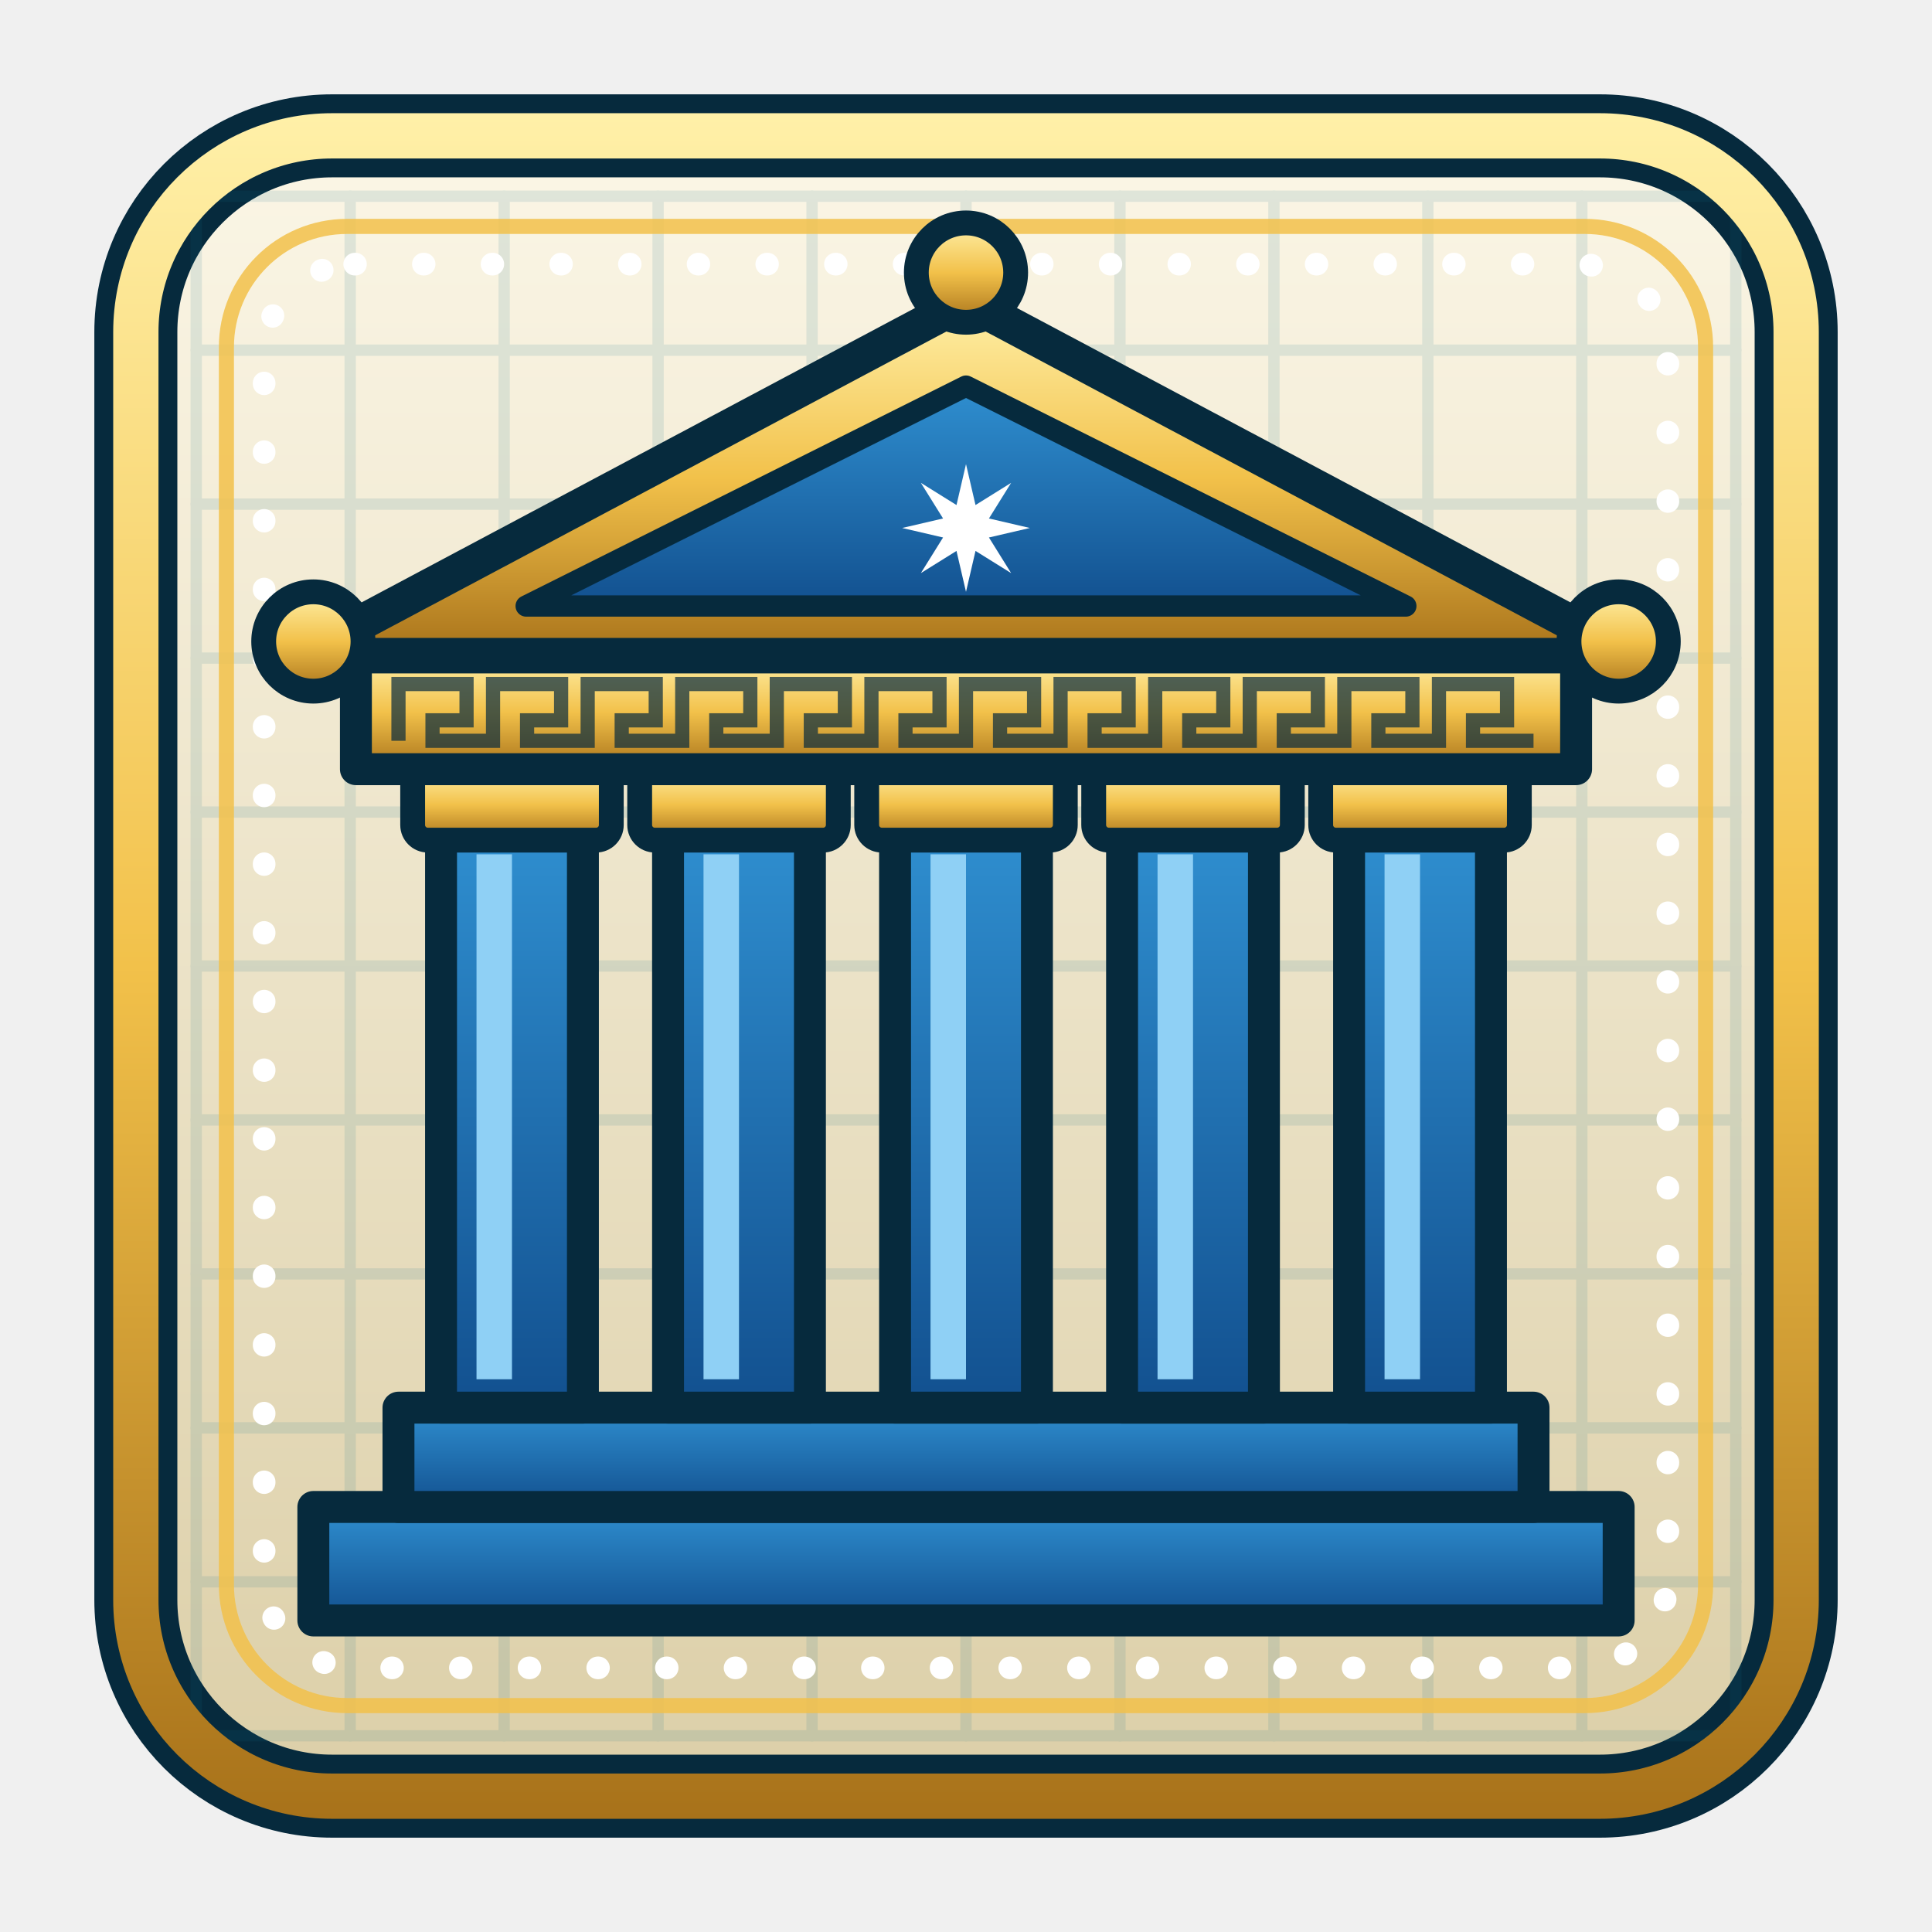
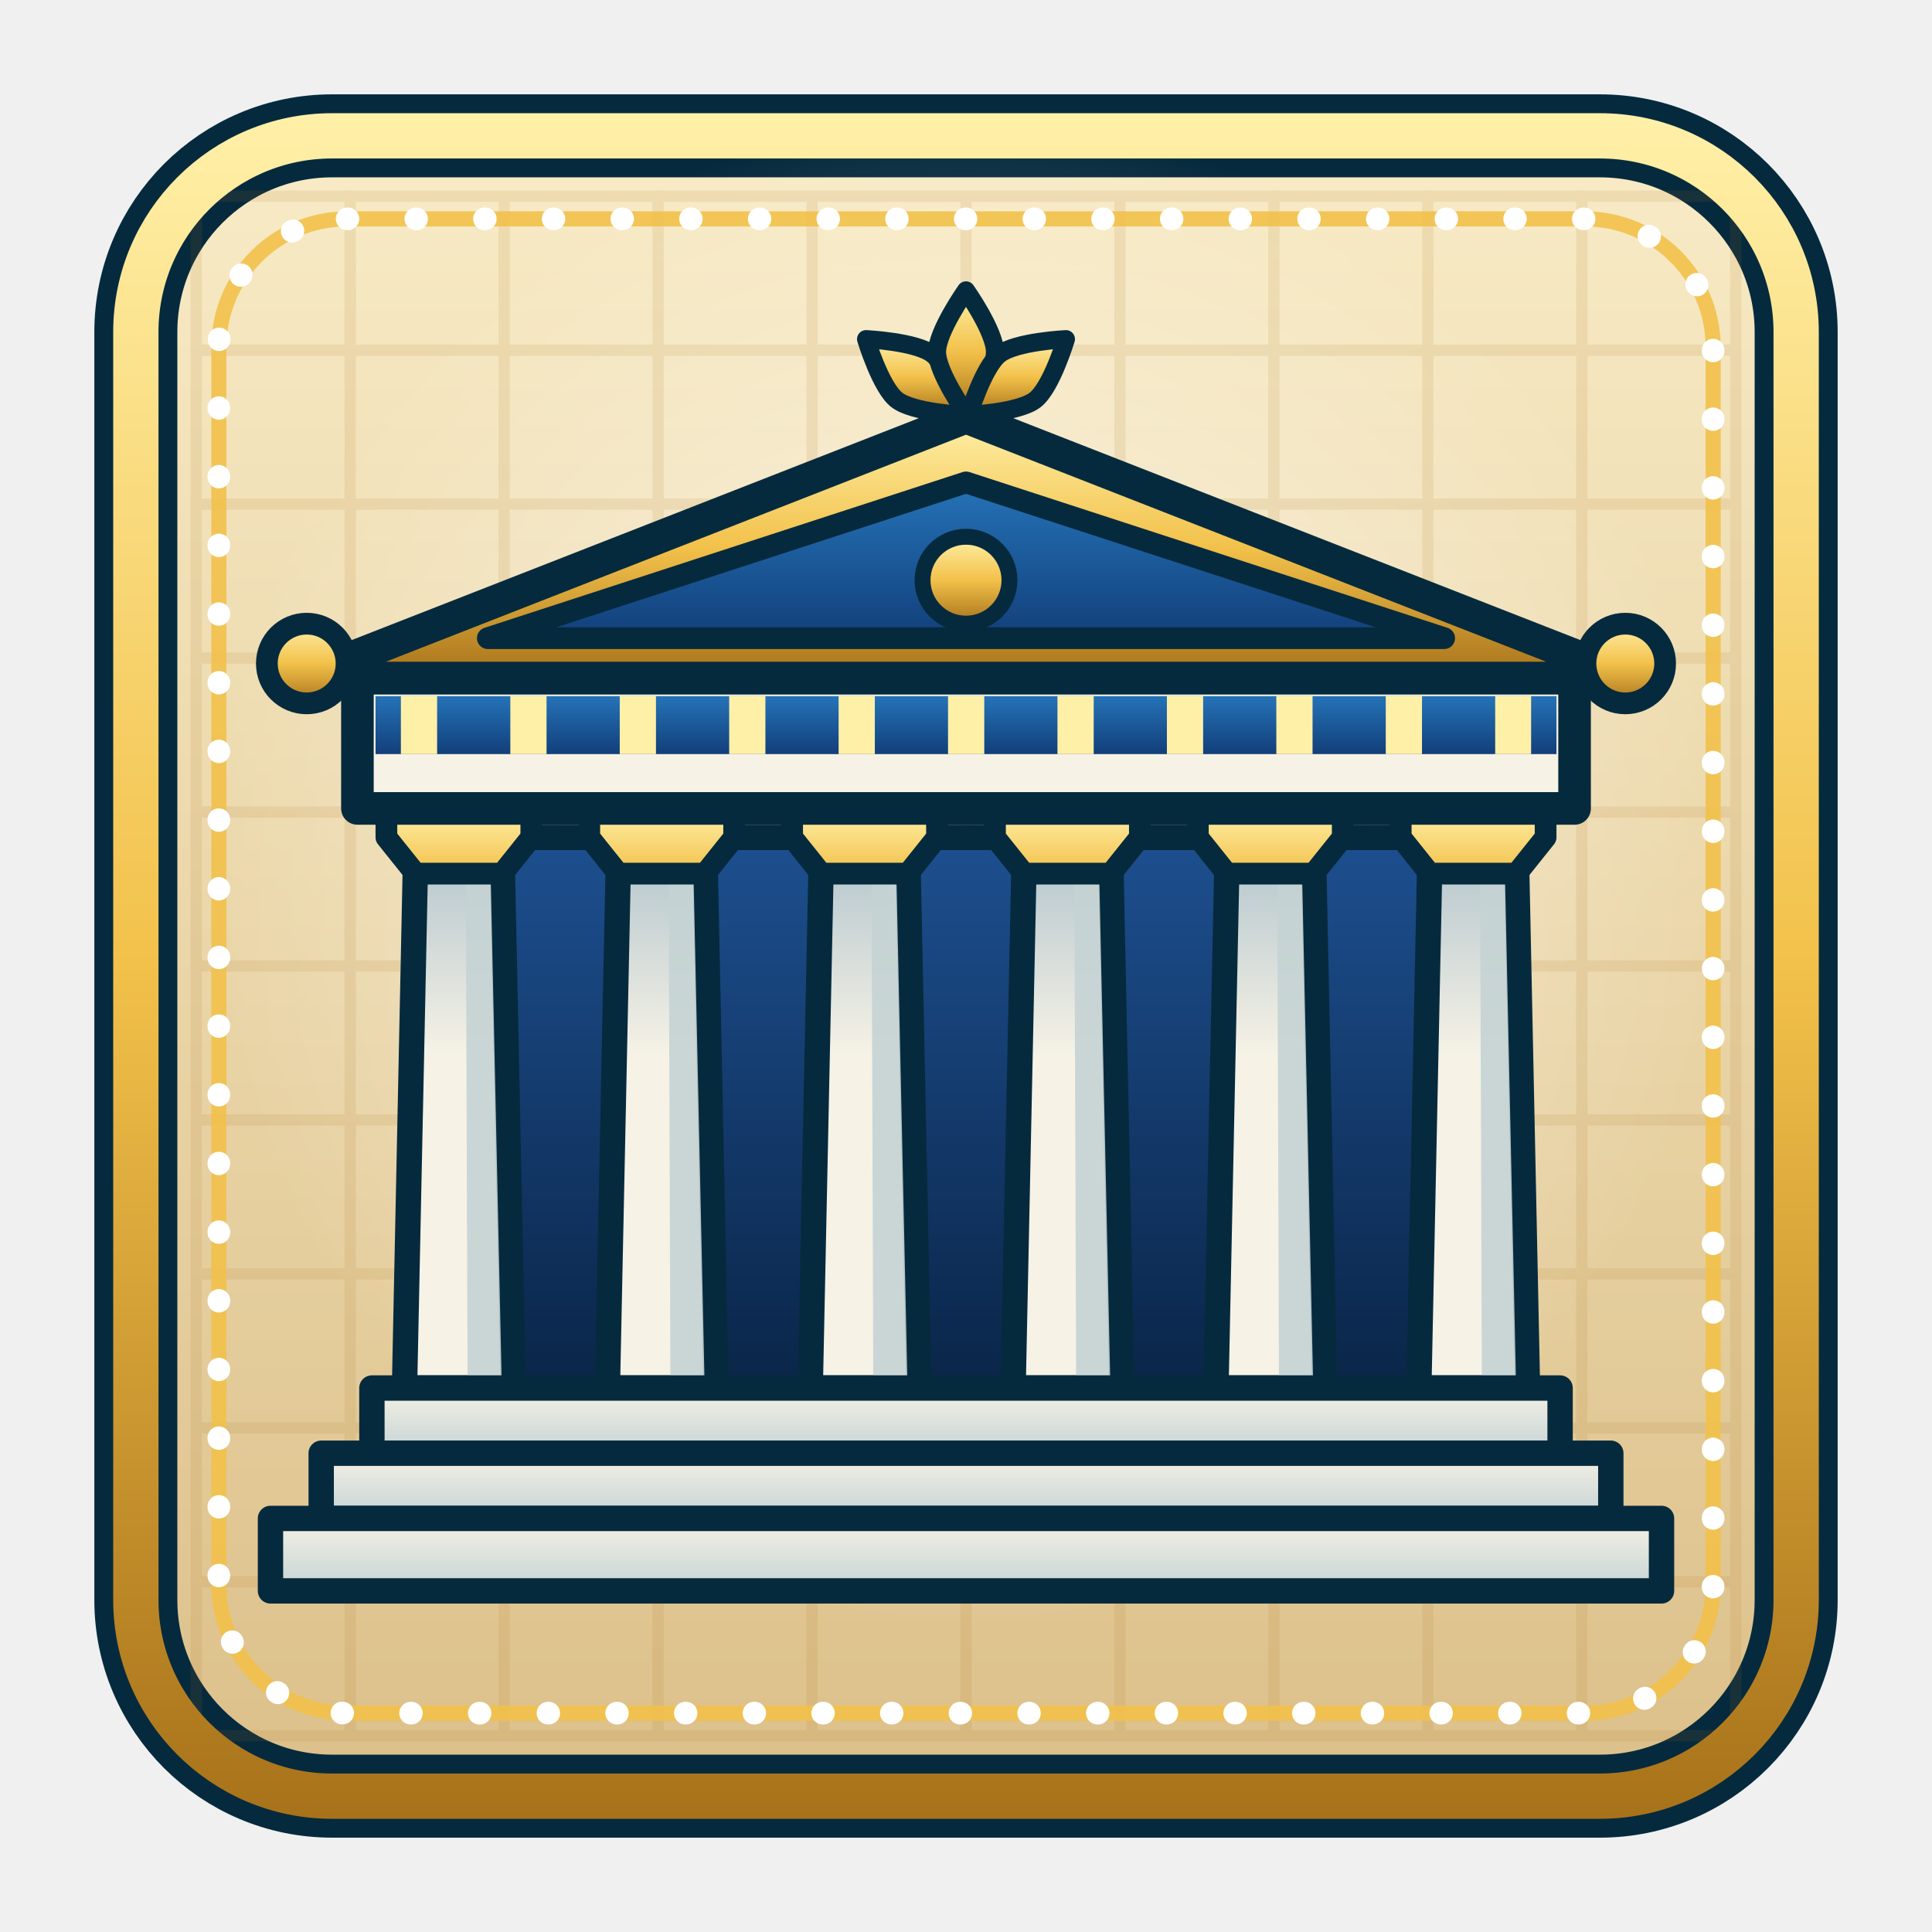
<svg xmlns="http://www.w3.org/2000/svg" width="256" height="256" viewBox="0 0 256 256">
  <defs>
    <linearGradient id="linear-gradient-1" x1="128" y1="18" x2="128" y2="238" gradientUnits="userSpaceOnUse">
-       <stop offset="0" stop-color="#fbf6e6" />
-       <stop offset="1" stop-color="#dccfa8" />
+       <stop offset="0" stop-color="#f8ebc6" />
+       <stop offset="1" stop-color="#dcc08a" />
    </linearGradient>
-     <linearGradient id="linear-gradient-2" x1="128" y1="15" x2="128" y2="241" gradientUnits="userSpaceOnUse">
+     <radialGradient id="radial-gradient-1" cx="128" cy="116" r="100" gradientUnits="userSpaceOnUse">
+       <stop offset="0" stop-color="#ffffff" stop-opacity="0.6" />
+       <stop offset="1" stop-color="#ffffff" stop-opacity="0" />
+     </radialGradient>
+     <clipPath id="clip-path-1">
+       <path d="M44 21 L212 21 C224.7 21 235 31.3 235 44 L235 212 C235 224.7 224.7 235 212 235 L44 235 C31.3 235 21 224.7 21 212 L21 44 C21 31.3 31.3 21 44 21 Z" />
+     </clipPath>
+     <linearGradient id="linear-gradient-2" x1="128" y1="110.96" x2="128" y2="183.92" gradientUnits="userSpaceOnUse">
+       <stop offset="0" stop-color="#1d4f8f" />
+       <stop offset="1" stop-color="#0a2548" />
+     </linearGradient>
+     <linearGradient id="linear-gradient-3" x1="5.12" y1="114.8" x2="5.12" y2="139.76" gradientUnits="userSpaceOnUse">
+       <stop offset="0" stop-color="#b9c9cf" />
+       <stop offset="1" stop-color="#f6f2e6" />
+     </linearGradient>
+     <linearGradient id="linear-gradient-4" x1="60.8" y1="107.12" x2="60.8" y2="115.76" gradientUnits="userSpaceOnUse">
+       <stop offset="0" stop-color="#fff0a8" />
+       <stop offset="1" stop-color="#f2c14a" />
+     </linearGradient>
+     <linearGradient id="linear-gradient-5" x1="87.68" y1="107.12" x2="87.68" y2="115.76" gradientUnits="userSpaceOnUse">
+       <stop offset="0" stop-color="#fff0a8" />
+       <stop offset="1" stop-color="#f2c14a" />
+     </linearGradient>
+     <linearGradient id="linear-gradient-6" x1="114.56" y1="107.12" x2="114.56" y2="115.76" gradientUnits="userSpaceOnUse">
+       <stop offset="0" stop-color="#fff0a8" />
+       <stop offset="1" stop-color="#f2c14a" />
+     </linearGradient>
+     <linearGradient id="linear-gradient-7" x1="141.44" y1="107.12" x2="141.44" y2="115.76" gradientUnits="userSpaceOnUse">
+       <stop offset="0" stop-color="#fff0a8" />
+       <stop offset="1" stop-color="#f2c14a" />
+     </linearGradient>
+     <linearGradient id="linear-gradient-8" x1="168.32" y1="107.12" x2="168.32" y2="115.76" gradientUnits="userSpaceOnUse">
+       <stop offset="0" stop-color="#fff0a8" />
+       <stop offset="1" stop-color="#f2c14a" />
+     </linearGradient>
+     <linearGradient id="linear-gradient-9" x1="195.2" y1="107.12" x2="195.2" y2="115.76" gradientUnits="userSpaceOnUse">
+       <stop offset="0" stop-color="#fff0a8" />
+       <stop offset="1" stop-color="#f2c14a" />
+     </linearGradient>
+     <linearGradient id="linear-gradient-10" x1="128" y1="183.92" x2="128" y2="192.56" gradientUnits="userSpaceOnUse">
+       <stop offset="0" stop-color="#f6f2e6" />
+       <stop offset="1" stop-color="#c5d3d4" />
+     </linearGradient>
+     <linearGradient id="linear-gradient-11" x1="128" y1="192.56" x2="128" y2="201.2" gradientUnits="userSpaceOnUse">
+       <stop offset="0" stop-color="#f6f2e6" />
+       <stop offset="1" stop-color="#c5d3d4" />
+     </linearGradient>
+     <linearGradient id="linear-gradient-12" x1="128" y1="201.2" x2="128" y2="210.8" gradientUnits="userSpaceOnUse">
+       <stop offset="0" stop-color="#f6f2e6" />
+       <stop offset="1" stop-color="#c5d3d4" />
+     </linearGradient>
+     <linearGradient id="linear-gradient-13" x1="128" y1="92.24" x2="128" y2="99.92" gradientUnits="userSpaceOnUse">
+       <stop offset="0" stop-color="#2573b8" />
+       <stop offset="1" stop-color="#123f7a" />
+     </linearGradient>
+     <linearGradient id="linear-gradient-14" x1="128" y1="55.28" x2="128" y2="89.84" gradientUnits="userSpaceOnUse">
      <stop offset="0" stop-color="#fff0a8" />
      <stop offset="0.5" stop-color="#f2c14a" />
      <stop offset="1" stop-color="#a8721a" />
    </linearGradient>
-     <linearGradient id="linear-gradient-3" x1="128" y1="199.68" x2="128" y2="214.72" gradientUnits="userSpaceOnUse">
-       <stop offset="0" stop-color="#2f8fd0" />
-       <stop offset="1" stop-color="#12508f" />
+     <linearGradient id="linear-gradient-15" x1="128" y1="63.92" x2="128" y2="84.56" gradientUnits="userSpaceOnUse">
+       <stop offset="0" stop-color="#2573b8" />
+       <stop offset="1" stop-color="#123f7a" />
    </linearGradient>
-     <linearGradient id="linear-gradient-4" x1="128" y1="186.52" x2="128" y2="199.68" gradientUnits="userSpaceOnUse">
-       <stop offset="0" stop-color="#2f8fd0" />
-       <stop offset="1" stop-color="#12508f" />
-     </linearGradient>
-     <linearGradient id="linear-gradient-5" x1="67.84" y1="109.44" x2="67.84" y2="186.52" gradientUnits="userSpaceOnUse">
-       <stop offset="0" stop-color="#2f8fd0" />
-       <stop offset="1" stop-color="#12508f" />
-     </linearGradient>
-     <linearGradient id="linear-gradient-6" x1="67.84" y1="101.92" x2="67.84" y2="111.32" gradientUnits="userSpaceOnUse">
+     <linearGradient id="linear-gradient-16" x1="128" y1="71.12" x2="128" y2="82.64" gradientUnits="userSpaceOnUse">
      <stop offset="0" stop-color="#fff0a8" />
      <stop offset="0.5" stop-color="#f2c14a" />
      <stop offset="1" stop-color="#a8721a" />
    </linearGradient>
-     <linearGradient id="linear-gradient-7" x1="97.92" y1="109.44" x2="97.92" y2="186.52" gradientUnits="userSpaceOnUse">
-       <stop offset="0" stop-color="#2f8fd0" />
-       <stop offset="1" stop-color="#12508f" />
-     </linearGradient>
-     <linearGradient id="linear-gradient-8" x1="97.92" y1="101.92" x2="97.92" y2="111.32" gradientUnits="userSpaceOnUse">
+     <linearGradient id="linear-gradient-17" x1="121.19" y1="44.94" x2="121.19" y2="54.98" gradientUnits="userSpaceOnUse">
      <stop offset="0" stop-color="#fff0a8" />
      <stop offset="0.5" stop-color="#f2c14a" />
      <stop offset="1" stop-color="#a8721a" />
    </linearGradient>
-     <linearGradient id="linear-gradient-9" x1="128" y1="109.44" x2="128" y2="186.52" gradientUnits="userSpaceOnUse">
-       <stop offset="0" stop-color="#2f8fd0" />
-       <stop offset="1" stop-color="#12508f" />
-     </linearGradient>
-     <linearGradient id="linear-gradient-10" x1="128" y1="101.92" x2="128" y2="111.32" gradientUnits="userSpaceOnUse">
+     <linearGradient id="linear-gradient-18" x1="128" y1="38.48" x2="128" y2="54.8" gradientUnits="userSpaceOnUse">
      <stop offset="0" stop-color="#fff0a8" />
      <stop offset="0.5" stop-color="#f2c14a" />
      <stop offset="1" stop-color="#a8721a" />
    </linearGradient>
-     <linearGradient id="linear-gradient-11" x1="158.08" y1="109.44" x2="158.08" y2="186.52" gradientUnits="userSpaceOnUse">
-       <stop offset="0" stop-color="#2f8fd0" />
-       <stop offset="1" stop-color="#12508f" />
-     </linearGradient>
-     <linearGradient id="linear-gradient-12" x1="158.08" y1="101.92" x2="158.08" y2="111.32" gradientUnits="userSpaceOnUse">
+     <linearGradient id="linear-gradient-19" x1="134.81" y1="44.94" x2="134.81" y2="54.98" gradientUnits="userSpaceOnUse">
      <stop offset="0" stop-color="#fff0a8" />
      <stop offset="0.5" stop-color="#f2c14a" />
      <stop offset="1" stop-color="#a8721a" />
    </linearGradient>
-     <linearGradient id="linear-gradient-13" x1="188.16" y1="109.44" x2="188.16" y2="186.52" gradientUnits="userSpaceOnUse">
-       <stop offset="0" stop-color="#2f8fd0" />
-       <stop offset="1" stop-color="#12508f" />
-     </linearGradient>
-     <linearGradient id="linear-gradient-14" x1="188.16" y1="101.92" x2="188.16" y2="111.32" gradientUnits="userSpaceOnUse">
+     <linearGradient id="linear-gradient-20" x1="40.64" y1="82.64" x2="40.64" y2="93.2" gradientUnits="userSpaceOnUse">
      <stop offset="0" stop-color="#fff0a8" />
      <stop offset="0.5" stop-color="#f2c14a" />
      <stop offset="1" stop-color="#a8721a" />
    </linearGradient>
-     <linearGradient id="linear-gradient-15" x1="128" y1="86.88" x2="128" y2="101.92" gradientUnits="userSpaceOnUse">
+     <linearGradient id="linear-gradient-21" x1="215.36" y1="82.64" x2="215.36" y2="93.2" gradientUnits="userSpaceOnUse">
      <stop offset="0" stop-color="#fff0a8" />
      <stop offset="0.5" stop-color="#f2c14a" />
      <stop offset="1" stop-color="#a8721a" />
    </linearGradient>
-     <linearGradient id="linear-gradient-16" x1="128" y1="39.88" x2="128" y2="86.88" gradientUnits="userSpaceOnUse">
-       <stop offset="0" stop-color="#fff0a8" />
-       <stop offset="0.5" stop-color="#f2c14a" />
-       <stop offset="1" stop-color="#a8721a" />
-     </linearGradient>
-     <linearGradient id="linear-gradient-17" x1="128" y1="51.16" x2="128" y2="80.3" gradientUnits="userSpaceOnUse">
-       <stop offset="0" stop-color="#2f8fd0" />
-       <stop offset="1" stop-color="#12508f" />
-     </linearGradient>
-     <linearGradient id="linear-gradient-18" x1="128" y1="29.54" x2="128" y2="42.7" gradientUnits="userSpaceOnUse">
-       <stop offset="0" stop-color="#fff0a8" />
-       <stop offset="0.5" stop-color="#f2c14a" />
-       <stop offset="1" stop-color="#a8721a" />
-     </linearGradient>
-     <linearGradient id="linear-gradient-19" x1="41.52" y1="78.42" x2="41.52" y2="91.58" gradientUnits="userSpaceOnUse">
-       <stop offset="0" stop-color="#fff0a8" />
-       <stop offset="0.5" stop-color="#f2c14a" />
-       <stop offset="1" stop-color="#a8721a" />
-     </linearGradient>
-     <linearGradient id="linear-gradient-20" x1="214.48" y1="78.42" x2="214.48" y2="91.58" gradientUnits="userSpaceOnUse">
+     <linearGradient id="linear-gradient-22" x1="128" y1="15" x2="128" y2="241" gradientUnits="userSpaceOnUse">
      <stop offset="0" stop-color="#fff0a8" />
      <stop offset="0.5" stop-color="#f2c14a" />
      <stop offset="1" stop-color="#a8721a" />
    </linearGradient>
  </defs>
  <g>
    <path d="M44 18 L212 18 C226.36 18 238 29.64 238 44 L238 212 C238 226.36 226.36 238 212 238 L44 238 C29.64 238 18 226.36 18 212 L18 44 C18 29.64 29.64 18 44 18 Z" fill="url(#linear-gradient-1)" stroke="#062a3d" stroke-width="11" stroke-linecap="round" stroke-linejoin="round" />
+     <circle cx="128" cy="116" r="100" fill="url(#radial-gradient-1)" />
    <g opacity="0.12">
-       <rect x="26" y="26" width="204" height="204" fill="none" stroke="#12708a" stroke-width="1.5" stroke-linecap="round" stroke-linejoin="round" />
-       <line x1="26" y1="46.4" x2="230" y2="46.4" fill="none" stroke="#12708a" stroke-width="1.5" stroke-linecap="round" stroke-linejoin="round" />
-       <line x1="26" y1="66.8" x2="230" y2="66.8" fill="none" stroke="#12708a" stroke-width="1.5" stroke-linecap="round" stroke-linejoin="round" />
-       <line x1="26" y1="87.2" x2="230" y2="87.2" fill="none" stroke="#12708a" stroke-width="1.5" stroke-linecap="round" stroke-linejoin="round" />
-       <line x1="26" y1="107.6" x2="230" y2="107.6" fill="none" stroke="#12708a" stroke-width="1.5" stroke-linecap="round" stroke-linejoin="round" />
-       <line x1="26" y1="128" x2="230" y2="128" fill="none" stroke="#12708a" stroke-width="1.5" stroke-linecap="round" stroke-linejoin="round" />
-       <line x1="26" y1="148.4" x2="230" y2="148.4" fill="none" stroke="#12708a" stroke-width="1.5" stroke-linecap="round" stroke-linejoin="round" />
-       <line x1="26" y1="168.8" x2="230" y2="168.8" fill="none" stroke="#12708a" stroke-width="1.5" stroke-linecap="round" stroke-linejoin="round" />
-       <line x1="26" y1="189.2" x2="230" y2="189.2" fill="none" stroke="#12708a" stroke-width="1.5" stroke-linecap="round" stroke-linejoin="round" />
-       <line x1="26" y1="209.6" x2="230" y2="209.6" fill="none" stroke="#12708a" stroke-width="1.5" stroke-linecap="round" stroke-linejoin="round" />
-       <line x1="46.4" y1="26" x2="46.4" y2="230" fill="none" stroke="#12708a" stroke-width="1.5" stroke-linecap="round" stroke-linejoin="round" />
-       <line x1="66.8" y1="26" x2="66.8" y2="230" fill="none" stroke="#12708a" stroke-width="1.5" stroke-linecap="round" stroke-linejoin="round" />
-       <line x1="87.2" y1="26" x2="87.2" y2="230" fill="none" stroke="#12708a" stroke-width="1.5" stroke-linecap="round" stroke-linejoin="round" />
-       <line x1="107.6" y1="26" x2="107.6" y2="230" fill="none" stroke="#12708a" stroke-width="1.5" stroke-linecap="round" stroke-linejoin="round" />
-       <line x1="128" y1="26" x2="128" y2="230" fill="none" stroke="#12708a" stroke-width="1.5" stroke-linecap="round" stroke-linejoin="round" />
-       <line x1="148.4" y1="26" x2="148.4" y2="230" fill="none" stroke="#12708a" stroke-width="1.5" stroke-linecap="round" stroke-linejoin="round" />
-       <line x1="168.8" y1="26" x2="168.8" y2="230" fill="none" stroke="#12708a" stroke-width="1.5" stroke-linecap="round" stroke-linejoin="round" />
-       <line x1="189.2" y1="26" x2="189.2" y2="230" fill="none" stroke="#12708a" stroke-width="1.5" stroke-linecap="round" stroke-linejoin="round" />
-       <line x1="209.6" y1="26" x2="209.6" y2="230" fill="none" stroke="#12708a" stroke-width="1.5" stroke-linecap="round" stroke-linejoin="round" />
+       <rect x="26" y="26" width="204" height="204" fill="none" stroke="#a8721a" stroke-width="1.5" stroke-linecap="round" stroke-linejoin="round" />
+       <line x1="26" y1="46.4" x2="230" y2="46.4" fill="none" stroke="#a8721a" stroke-width="1.5" stroke-linecap="round" stroke-linejoin="round" />
+       <line x1="26" y1="66.8" x2="230" y2="66.8" fill="none" stroke="#a8721a" stroke-width="1.5" stroke-linecap="round" stroke-linejoin="round" />
+       <line x1="26" y1="87.2" x2="230" y2="87.2" fill="none" stroke="#a8721a" stroke-width="1.5" stroke-linecap="round" stroke-linejoin="round" />
+       <line x1="26" y1="107.6" x2="230" y2="107.6" fill="none" stroke="#a8721a" stroke-width="1.5" stroke-linecap="round" stroke-linejoin="round" />
+       <line x1="26" y1="128" x2="230" y2="128" fill="none" stroke="#a8721a" stroke-width="1.5" stroke-linecap="round" stroke-linejoin="round" />
+       <line x1="26" y1="148.4" x2="230" y2="148.4" fill="none" stroke="#a8721a" stroke-width="1.5" stroke-linecap="round" stroke-linejoin="round" />
+       <line x1="26" y1="168.8" x2="230" y2="168.8" fill="none" stroke="#a8721a" stroke-width="1.5" stroke-linecap="round" stroke-linejoin="round" />
+       <line x1="26" y1="189.2" x2="230" y2="189.2" fill="none" stroke="#a8721a" stroke-width="1.5" stroke-linecap="round" stroke-linejoin="round" />
+       <line x1="26" y1="209.6" x2="230" y2="209.6" fill="none" stroke="#a8721a" stroke-width="1.5" stroke-linecap="round" stroke-linejoin="round" />
+       <line x1="46.4" y1="26" x2="46.4" y2="230" fill="none" stroke="#a8721a" stroke-width="1.5" stroke-linecap="round" stroke-linejoin="round" />
+       <line x1="66.8" y1="26" x2="66.8" y2="230" fill="none" stroke="#a8721a" stroke-width="1.5" stroke-linecap="round" stroke-linejoin="round" />
+       <line x1="87.2" y1="26" x2="87.2" y2="230" fill="none" stroke="#a8721a" stroke-width="1.5" stroke-linecap="round" stroke-linejoin="round" />
+       <line x1="107.6" y1="26" x2="107.6" y2="230" fill="none" stroke="#a8721a" stroke-width="1.5" stroke-linecap="round" stroke-linejoin="round" />
+       <line x1="128" y1="26" x2="128" y2="230" fill="none" stroke="#a8721a" stroke-width="1.5" stroke-linecap="round" stroke-linejoin="round" />
+       <line x1="148.4" y1="26" x2="148.4" y2="230" fill="none" stroke="#a8721a" stroke-width="1.5" stroke-linecap="round" stroke-linejoin="round" />
+       <line x1="168.8" y1="26" x2="168.8" y2="230" fill="none" stroke="#a8721a" stroke-width="1.5" stroke-linecap="round" stroke-linejoin="round" />
+       <line x1="189.2" y1="26" x2="189.2" y2="230" fill="none" stroke="#a8721a" stroke-width="1.5" stroke-linecap="round" stroke-linejoin="round" />
+       <line x1="209.6" y1="26" x2="209.6" y2="230" fill="none" stroke="#a8721a" stroke-width="1.5" stroke-linecap="round" stroke-linejoin="round" />
    </g>
-     <path d="M44 18 L212 18 C226.36 18 238 29.64 238 44 L238 212 C238 226.36 226.36 238 212 238 L44 238 C29.64 238 18 226.36 18 212 L18 44 C18 29.64 29.64 18 44 18 Z" fill="none" stroke="url(#linear-gradient-2)" stroke-width="6" stroke-linecap="round" stroke-linejoin="round" />
-     <path d="M46 30 L210 30 C218.84 30 226 37.16 226 46 L226 210 C226 218.84 218.84 226 210 226 L46 226 C37.16 226 30 218.84 30 210 L30 46 C30 37.16 37.16 30 46 30 Z" fill="none" stroke="#f2c14a" stroke-width="2" stroke-linecap="round" stroke-linejoin="round" opacity="0.85" />
-     <path d="M47 35 L209 35 C215.63 35 221 40.37 221 47 L221 209 C221 215.63 215.63 221 209 221 L47 221 C40.37 221 35 215.63 35 209 L35 47 C35 40.37 40.37 35 47 35 Z" fill="none" stroke="#ffffff" stroke-width="3" stroke-linecap="round" stroke-linejoin="round" stroke-dasharray="0.1 9" />
-     <g>
-       <rect x="41.52" y="199.68" width="172.96" height="15.04" fill="url(#linear-gradient-3)" stroke="#062a3d" stroke-width="4.23" stroke-linecap="round" stroke-linejoin="round" />
-       <rect x="52.8" y="186.52" width="150.4" height="13.16" fill="url(#linear-gradient-4)" stroke="#062a3d" stroke-width="4.23" stroke-linecap="round" stroke-linejoin="round" />
-       <rect x="58.44" y="109.44" width="18.8" height="77.08" fill="url(#linear-gradient-5)" stroke="#062a3d" stroke-width="4.23" stroke-linecap="round" stroke-linejoin="round" />
-       <rect x="63.14" y="113.2" width="4.7" height="69.56" fill="#8fd0f5" />
-       <path d="M56.68 101.92 L79 101.92 C80.1 101.92 81 102.82 81 103.92 L81 109.32 C81 110.42 80.1 111.32 79 111.32 L56.68 111.32 C55.58 111.32 54.68 110.42 54.68 109.32 L54.68 103.92 C54.68 102.82 55.58 101.92 56.68 101.92 Z" fill="url(#linear-gradient-6)" stroke="#062a3d" stroke-width="3.29" stroke-linecap="round" stroke-linejoin="round" />
-       <rect x="88.52" y="109.44" width="18.8" height="77.08" fill="url(#linear-gradient-7)" stroke="#062a3d" stroke-width="4.23" stroke-linecap="round" stroke-linejoin="round" />
-       <rect x="93.22" y="113.2" width="4.7" height="69.56" fill="#8fd0f5" />
-       <path d="M86.76 101.92 L109.08 101.92 C110.18 101.92 111.08 102.82 111.08 103.92 L111.08 109.32 C111.08 110.42 110.18 111.32 109.08 111.32 L86.76 111.32 C85.66 111.32 84.76 110.42 84.76 109.32 L84.76 103.92 C84.76 102.82 85.66 101.92 86.76 101.92 Z" fill="url(#linear-gradient-8)" stroke="#062a3d" stroke-width="3.29" stroke-linecap="round" stroke-linejoin="round" />
-       <rect x="118.6" y="109.44" width="18.8" height="77.08" fill="url(#linear-gradient-9)" stroke="#062a3d" stroke-width="4.23" stroke-linecap="round" stroke-linejoin="round" />
-       <rect x="123.3" y="113.2" width="4.7" height="69.56" fill="#8fd0f5" />
-       <path d="M116.84 101.92 L139.16 101.92 C140.26 101.92 141.16 102.82 141.16 103.92 L141.16 109.32 C141.16 110.42 140.26 111.32 139.16 111.32 L116.84 111.32 C115.74 111.32 114.84 110.42 114.84 109.32 L114.84 103.92 C114.84 102.82 115.74 101.92 116.84 101.92 Z" fill="url(#linear-gradient-10)" stroke="#062a3d" stroke-width="3.29" stroke-linecap="round" stroke-linejoin="round" />
-       <rect x="148.68" y="109.44" width="18.8" height="77.08" fill="url(#linear-gradient-11)" stroke="#062a3d" stroke-width="4.23" stroke-linecap="round" stroke-linejoin="round" />
-       <rect x="153.38" y="113.2" width="4.7" height="69.56" fill="#8fd0f5" />
-       <path d="M146.92 101.92 L169.24 101.92 C170.34 101.92 171.24 102.82 171.24 103.92 L171.24 109.32 C171.24 110.42 170.34 111.32 169.24 111.32 L146.92 111.32 C145.82 111.32 144.92 110.42 144.92 109.32 L144.92 103.92 C144.92 102.82 145.82 101.92 146.92 101.92 Z" fill="url(#linear-gradient-12)" stroke="#062a3d" stroke-width="3.29" stroke-linecap="round" stroke-linejoin="round" />
-       <rect x="178.76" y="109.44" width="18.8" height="77.08" fill="url(#linear-gradient-13)" stroke="#062a3d" stroke-width="4.23" stroke-linecap="round" stroke-linejoin="round" />
-       <rect x="183.46" y="113.2" width="4.7" height="69.56" fill="#8fd0f5" />
-       <path d="M177 101.92 L199.32 101.92 C200.42 101.92 201.32 102.82 201.32 103.92 L201.32 109.32 C201.32 110.42 200.42 111.32 199.32 111.32 L177 111.32 C175.9 111.32 175 110.42 175 109.32 L175 103.92 C175 102.82 175.9 101.92 177 101.92 Z" fill="url(#linear-gradient-14)" stroke="#062a3d" stroke-width="3.29" stroke-linecap="round" stroke-linejoin="round" />
-       <rect x="47.16" y="86.88" width="161.68" height="15.04" fill="url(#linear-gradient-15)" stroke="#062a3d" stroke-width="4.23" stroke-linecap="round" stroke-linejoin="round" />
-       <polyline points="52.8,98.16 52.8,90.64 61.82,90.64 61.82,95.45 57.31,95.45 57.31,98.16 65.33,98.16 65.33,90.64 74.35,90.64 74.35,95.45 69.84,95.45 69.84,98.16 77.87,98.16 77.87,90.64 86.89,90.64 86.89,95.45 82.38,95.45 82.38,98.16 90.4,98.16 90.4,90.64 99.42,90.64 99.42,95.45 94.91,95.45 94.91,98.16 102.93,98.16 102.93,90.64 111.95,90.64 111.95,95.45 107.44,95.45 107.44,98.16 115.47,98.16 115.47,90.64 124.49,90.64 124.49,95.45 119.98,95.45 119.98,98.16 128,98.16 128,90.64 137.02,90.64 137.02,95.45 132.51,95.45 132.51,98.16 140.53,98.16 140.53,90.64 149.55,90.64 149.55,95.45 145.04,95.45 145.04,98.16 153.07,98.16 153.07,90.64 162.09,90.64 162.09,95.45 157.58,95.45 157.58,98.16 165.6,98.16 165.6,90.64 174.62,90.64 174.62,95.45 170.11,95.45 170.11,98.16 178.13,98.16 178.13,90.64 187.15,90.64 187.15,95.45 182.64,95.45 182.64,98.16 190.67,98.16 190.67,90.64 199.69,90.64 199.69,95.45 195.18,95.45 195.18,98.16 203.2,98.16" fill="none" stroke="#062a3d" stroke-width="1.88" stroke-miterlimit="10" opacity="0.7" />
-       <polygon points="39.64,86.88 128,39.88 216.36,86.88" fill="url(#linear-gradient-16)" stroke="#062a3d" stroke-width="4.7" stroke-linecap="round" stroke-linejoin="round" />
-       <polygon points="69.72,80.3 128,51.16 186.28,80.3" fill="url(#linear-gradient-17)" stroke="#062a3d" stroke-width="2.82" stroke-linecap="round" stroke-linejoin="round" />
-       <polygon points="128,61.5 129.26,66.92 133.98,63.98 131.04,68.7 136.46,69.96 131.04,71.22 133.98,75.94 129.26,73 128,78.42 126.74,73 122.02,75.94 124.96,71.22 119.54,69.96 124.96,68.7 122.02,63.98 126.74,66.92" fill="#ffffff" />
-       <circle cx="128" cy="36.12" r="6.58" fill="url(#linear-gradient-18)" stroke="#062a3d" stroke-width="3.29" stroke-linecap="round" stroke-linejoin="round" />
-       <circle cx="41.52" cy="85" r="6.58" fill="url(#linear-gradient-19)" stroke="#062a3d" stroke-width="3.29" stroke-linecap="round" stroke-linejoin="round" />
-       <circle cx="214.48" cy="85" r="6.58" fill="url(#linear-gradient-20)" stroke="#062a3d" stroke-width="3.29" stroke-linecap="round" stroke-linejoin="round" />
+     <path d="M46 29 L210 29 C219.39 29 227 36.61 227 46 L227 210 C227 219.39 219.39 227 210 227 L46 227 C36.61 227 29 219.39 29 210 L29 46 C29 36.61 36.61 29 46 29 Z" fill="none" stroke="#f2c14a" stroke-width="2" stroke-linecap="round" stroke-linejoin="round" opacity="0.9" />
+     <path d="M46 29 L210 29 C219.39 29 227 36.61 227 46 L227 210 C227 219.39 219.39 227 210 227 L46 227 C36.61 227 29 219.39 29 210 L29 46 C29 36.61 36.61 29 46 29 Z" fill="none" stroke="#ffffff" stroke-width="3" stroke-linecap="round" stroke-linejoin="round" stroke-dasharray="0.1 9" />
+     <g clip-path="url(#clip-path-1)">
+       <g>
+         <rect x="55.04" y="110.96" width="145.92" height="72.96" fill="url(#linear-gradient-2)" stroke="#062a3d" stroke-width="3.36" stroke-linecap="round" stroke-linejoin="round" />
+         <polygon points="55.04,114.8 66.56,114.8 68,183.92 53.6,183.92" fill="url(#linear-gradient-3)" stroke="#062a3d" stroke-width="3.36" stroke-linecap="round" stroke-linejoin="round" />
+         <polygon points="61.72,116.24 65.02,116.24 66.46,182.48 61.95,182.48" fill="#c5d3d4" opacity="0.9" />
+         <polygon points="51.2,107.12 70.4,107.12 70.4,110.96 66.56,115.76 55.04,115.76 51.2,110.96" fill="url(#linear-gradient-4)" stroke="#062a3d" stroke-width="2.88" stroke-linecap="round" stroke-linejoin="round" />
+         <polygon points="81.92,114.8 93.44,114.8 94.88,183.92 80.48,183.92" fill="url(#linear-gradient-3)" stroke="#062a3d" stroke-width="3.36" stroke-linecap="round" stroke-linejoin="round" />
+         <polygon points="88.6,116.24 91.9,116.24 93.34,182.48 88.83,182.48" fill="#c5d3d4" opacity="0.9" />
+         <polygon points="78.08,107.12 97.28,107.12 97.28,110.96 93.44,115.76 81.92,115.76 78.08,110.96" fill="url(#linear-gradient-5)" stroke="#062a3d" stroke-width="2.88" stroke-linecap="round" stroke-linejoin="round" />
+         <polygon points="108.8,114.8 120.32,114.8 121.76,183.92 107.36,183.92" fill="url(#linear-gradient-3)" stroke="#062a3d" stroke-width="3.36" stroke-linecap="round" stroke-linejoin="round" />
+         <polygon points="115.48,116.24 118.78,116.24 120.22,182.48 115.71,182.48" fill="#c5d3d4" opacity="0.9" />
+         <polygon points="104.96,107.12 124.16,107.12 124.16,110.96 120.32,115.76 108.8,115.76 104.96,110.96" fill="url(#linear-gradient-6)" stroke="#062a3d" stroke-width="2.88" stroke-linecap="round" stroke-linejoin="round" />
+         <polygon points="135.68,114.8 147.2,114.8 148.64,183.92 134.24,183.92" fill="url(#linear-gradient-3)" stroke="#062a3d" stroke-width="3.36" stroke-linecap="round" stroke-linejoin="round" />
+         <polygon points="142.36,116.24 145.66,116.24 147.1,182.48 142.59,182.48" fill="#c5d3d4" opacity="0.9" />
+         <polygon points="131.84,107.12 151.04,107.12 151.04,110.96 147.2,115.76 135.68,115.76 131.84,110.96" fill="url(#linear-gradient-7)" stroke="#062a3d" stroke-width="2.88" stroke-linecap="round" stroke-linejoin="round" />
+         <polygon points="162.56,114.8 174.08,114.8 175.52,183.92 161.12,183.92" fill="url(#linear-gradient-3)" stroke="#062a3d" stroke-width="3.36" stroke-linecap="round" stroke-linejoin="round" />
+         <polygon points="169.24,116.24 172.54,116.24 173.98,182.48 169.47,182.48" fill="#c5d3d4" opacity="0.9" />
+         <polygon points="158.72,107.12 177.92,107.12 177.92,110.96 174.08,115.76 162.56,115.76 158.72,110.96" fill="url(#linear-gradient-8)" stroke="#062a3d" stroke-width="2.88" stroke-linecap="round" stroke-linejoin="round" />
+         <polygon points="189.44,114.8 200.96,114.8 202.4,183.92 188,183.92" fill="url(#linear-gradient-3)" stroke="#062a3d" stroke-width="3.36" stroke-linecap="round" stroke-linejoin="round" />
+         <polygon points="196.12,116.24 199.42,116.24 200.86,182.48 196.35,182.48" fill="#c5d3d4" opacity="0.9" />
+         <polygon points="185.6,107.12 204.8,107.12 204.8,110.96 200.96,115.76 189.44,115.76 185.6,110.96" fill="url(#linear-gradient-9)" stroke="#062a3d" stroke-width="2.88" stroke-linecap="round" stroke-linejoin="round" />
+         <rect x="49.28" y="183.92" width="157.44" height="8.64" fill="url(#linear-gradient-10)" stroke="#062a3d" stroke-width="3.36" stroke-linecap="round" stroke-linejoin="round" />
+         <rect x="42.56" y="192.56" width="170.88" height="8.64" fill="url(#linear-gradient-11)" stroke="#062a3d" stroke-width="3.36" stroke-linecap="round" stroke-linejoin="round" />
+         <rect x="35.84" y="201.2" width="184.32" height="9.6" fill="url(#linear-gradient-12)" stroke="#062a3d" stroke-width="3.36" stroke-linecap="round" stroke-linejoin="round" />
+         <rect x="47.36" y="89.84" width="161.28" height="17.28" fill="#f6f2e6" stroke="#062a3d" stroke-width="4.32" stroke-linecap="round" stroke-linejoin="round" />
+         <rect x="49.76" y="92.24" width="156.48" height="7.68" fill="url(#linear-gradient-13)" />
+         <line x1="53.12" y1="96.08" x2="202.88" y2="96.08" fill="none" stroke="#fff0a8" stroke-width="7.68" stroke-linejoin="round" stroke-dasharray="4.8 9.7" />
+         <polygon points="39.68,89.84 128,55.28 216.32,89.84" fill="url(#linear-gradient-14)" stroke="#062a3d" stroke-width="4.32" stroke-linecap="round" stroke-linejoin="round" />
+         <polygon points="64.64,84.56 128,63.92 191.36,84.56" fill="url(#linear-gradient-15)" stroke="#062a3d" stroke-width="2.88" stroke-linecap="round" stroke-linejoin="round" />
+         <circle cx="128" cy="76.88" r="5.76" fill="url(#linear-gradient-16)" stroke="#062a3d" stroke-width="2.11" stroke-linecap="round" stroke-linejoin="round" />
+         <path d="M114.76 44.94 C114.76 44.94 121.41 45.26 123.56 46.94 C125.7 48.61 127.63 54.98 127.63 54.98 C127.63 54.98 120.97 54.67 118.83 52.99 C116.68 51.32 114.76 44.94 114.76 44.94 Z" fill="url(#linear-gradient-17)" stroke="#062a3d" stroke-width="2.4" stroke-linecap="round" stroke-linejoin="round" />
+         <path d="M128 38.48 C128 38.48 131.84 43.92 131.84 46.64 C131.84 49.36 128 54.8 128 54.8 C128 54.8 124.16 49.36 124.16 46.64 C124.16 43.92 128 38.48 128 38.48 Z" fill="url(#linear-gradient-18)" stroke="#062a3d" stroke-width="2.4" stroke-linecap="round" stroke-linejoin="round" />
+         <path d="M141.24 44.94 C141.24 44.94 139.32 51.32 137.17 52.99 C135.03 54.67 128.37 54.98 128.37 54.98 C128.37 54.98 130.3 48.61 132.44 46.94 C134.59 45.26 141.24 44.94 141.24 44.94 Z" fill="url(#linear-gradient-19)" stroke="#062a3d" stroke-width="2.4" stroke-linecap="round" stroke-linejoin="round" />
+         <circle cx="40.64" cy="87.92" r="5.28" fill="url(#linear-gradient-20)" stroke="#062a3d" stroke-width="2.88" stroke-linecap="round" stroke-linejoin="round" />
+         <circle cx="215.36" cy="87.92" r="5.28" fill="url(#linear-gradient-21)" stroke="#062a3d" stroke-width="2.88" stroke-linecap="round" stroke-linejoin="round" />
+       </g>
    </g>
+     <path d="M44 18 L212 18 C226.36 18 238 29.64 238 44 L238 212 C238 226.36 226.36 238 212 238 L44 238 C29.64 238 18 226.36 18 212 L18 44 C18 29.64 29.64 18 44 18 Z" fill="none" stroke="url(#linear-gradient-22)" stroke-width="6" stroke-linecap="round" stroke-linejoin="round" />
  </g>
</svg>
